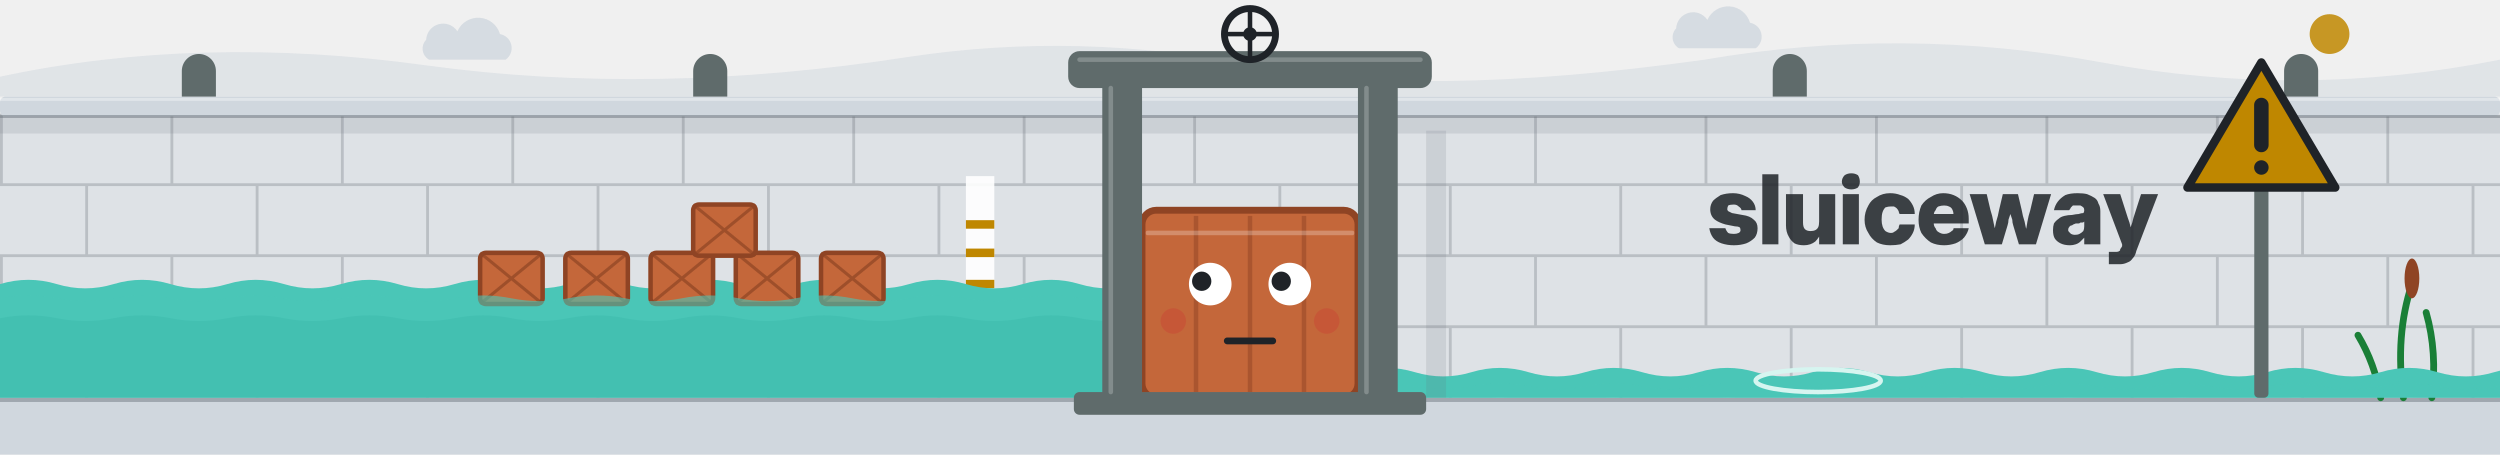
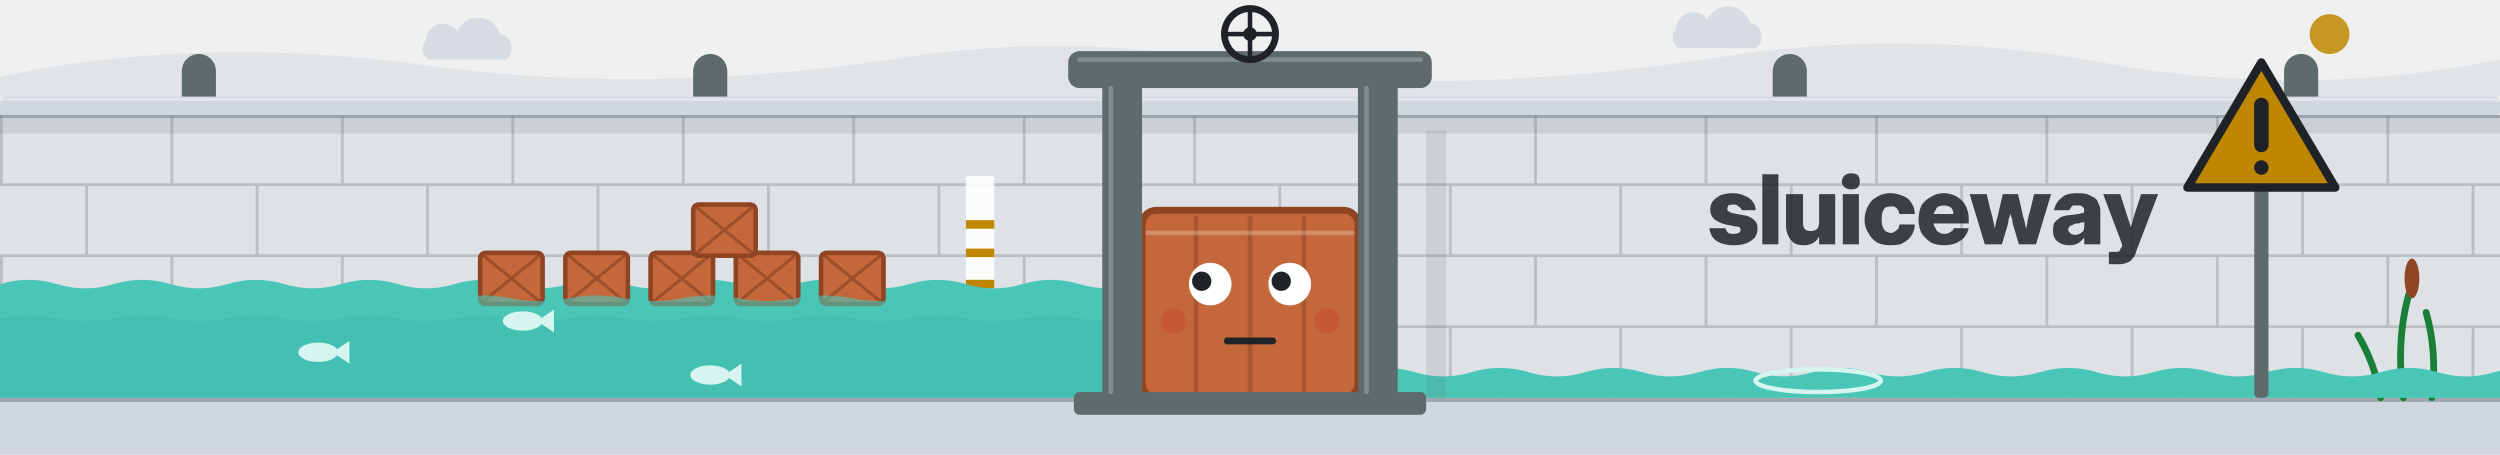
<svg xmlns="http://www.w3.org/2000/svg" viewBox="0 0 880 160" width="880" height="160" role="img" aria-label="Sluiceway: 6 stacks are pending, some delete or replace resources">
-   <style>.bob{animation:bob 2.6s ease-in-out infinite}.bob2{animation:bob 2.6s ease-in-out -1.1s infinite}.bob3{animation:bob 2.6s ease-in-out -1.9s infinite}.wave{animation:wave 3.2s linear infinite}.slow{animation-duration:6s}.lid{transform-box:fill-box;transform-origin:center;animation:lid 5s ease-in-out infinite}.puff{transform-box:fill-box;transform-origin:50% 100%;animation:puff 1.6s ease-in-out infinite}.rip{transform-box:fill-box;transform-origin:center;animation:rip 4s ease-out infinite}.cloud{animation:cloud 40s ease-in-out infinite alternate}@keyframes bob{50%{transform:translateY(-2.5px)}}@keyframes wave{to{transform:translateX(40px)}}@keyframes lid{0%,93%,100%{transform:scaleY(1)}96.5%{transform:scaleY(.08)}}@keyframes puff{50%{transform:scale(1.03,1.012)}}@keyframes rip{0%{opacity:.9;transform:scale(.15)}100%{opacity:0;transform:scale(1)}}@keyframes cloud{to{transform:translateX(70px)}}@media (prefers-reduced-motion:reduce){*{animation:none!important}}</style>
+   <style>.bob{animation:bob 2.6s ease-in-out infinite}.bob2{animation:bob 2.6s ease-in-out -1.1s infinite}.bob3{animation:bob 2.6s ease-in-out -1.9s infinite}.wave{animation:wave 3.2s linear infinite}.slow{animation-duration:6s}.lid{transform-box:fill-box;transform-origin:center;animation:lid 5s ease-in-out infinite}.puff{transform-box:fill-box;transform-origin:50% 100%;animation:puff 1.6s ease-in-out infinite}.rip{transform-box:fill-box;transform-origin:center;animation:rip 4s ease-out infinite}.cloud{animation:cloud 40s ease-in-out infinite alternate}.fish{animation:fish 7s ease-in-out infinite alternate}.fish2{animation:fish 7s ease-in-out -2.5s infinite alternate}.fish3{animation:fish 7s ease-in-out -5s infinite alternate}@keyframes bob{50%{transform:translateY(-2.5px)}}@keyframes wave{to{transform:translateX(40px)}}@keyframes lid{0%,93%,100%{transform:scaleY(1)}96.5%{transform:scaleY(.08)}}@keyframes puff{50%{transform:scale(1.03,1.012)}}@keyframes rip{0%{opacity:.9;transform:scale(.15)}100%{opacity:0;transform:scale(1)}}@keyframes cloud{to{transform:translateX(70px)}}@keyframes fish{to{transform:translateX(-14px)}}@media (prefers-reduced-motion:reduce){*{animation:none!important}}</style>
  <path d="M0 34V27q70 -15 150 -4t170 -3q60 -9 120 3t160 -2q70 -12 140 1t140 -1V34z" fill="#d0d7de" opacity=".5" />
  <g fill="#d0d7de" opacity=".8">
    <path class="cloud" d="M150 14a6 6 0 0 1 11 -3a8 8 0 0 1 15 1a5 5 0 0 1 2 9h-27a4.5 4.5 0 0 1 -1 -7z" />
    <path class="cloud" d="M590 10a6 6 0 0 1 11 -3a8 8 0 0 1 15 1a5 5 0 0 1 2 9h-27a4.5 4.5 0 0 1 -1 -7z" />
  </g>
  <circle cx="820" cy="12" r="7" fill="#bf8700" opacity=".85" />
  <rect y="40" width="880" height="100" fill="#d0d7de" opacity=".55" />
  <g stroke="#656d76" opacity=".3">
    <path d="M0 65H880M0 90H880M0 115H880" />
    <path d="M0 52.5H880M0 102.5H880M30 77.5H880M30 127.5H880" stroke-width="25" stroke-dasharray="1 59" />
  </g>
  <rect y="41" width="880" height="6" fill="#656d76" opacity=".16" />
  <rect y="34" width="880" height="7" rx="2" fill="#d0d7de" />
  <path d="M0 35H880" stroke="#ffffff" opacity=".35" />
  <path d="M0 41H880" stroke="#656d76" opacity=".5" />
  <g fill="#5f6b6b">
    <path d="M64 34v-9a6 6 0 0 1 12 0v9z" />
    <path d="M244 34v-9a6 6 0 0 1 12 0v9z" />
    <path d="M624 34v-9a6 6 0 0 1 12 0v9z" />
    <path d="M804 34v-9a6 6 0 0 1 12 0v9z" />
  </g>
  <rect y="140" width="880" height="20" fill="#d0d7de" />
  <path d="M0 140.75H880" stroke="#656d76" stroke-width="1.5" opacity=".45" />
  <rect x="340" y="62" width="10" height="72" fill="#ffffff" opacity=".9" />
  <path d="M340 120h10M340 110h10M340 100h10M340 89h10M340 79h10" stroke="#bf8700" stroke-width="3" />
  <path transform="translate(601 86) scale(0.3333)" d="M28 1q-7 0-13-2q-6-2-9-6q-3-4-4-10h17q1 3 3 5q2 1 6 1q3 0 5-1q2-1 2-3q0-2-1-3q-2-1-5-1l-10-2q-7-2-11-5q-5-4-5-11q0-5 3-9q3-3 8-6q6-2 13-2q7 0 13 3q5 2 8 6q3 4 3 9h-15q0-2-3-4q-2-2-5-2q-4 0-6 1q-1 2-1 4q0 1 1 2q2 1 4 2l11 2q8 1 12 5q4 3 4 9q0 6-3 10q-4 4-9 6q-6 2-13 2zM75-74v74h-17v-74zM102 1q-6 0-10-2q-4-3-6-7q-3-5-3-12v-33h18v30q0 5 2 7q2 2 6 2q3 0 5-1q2-1 3-3q1-2 1-6v-29h17v53h-17v-14h3q-3 7-7 11q-5 4-12 4zM143 0v-53h17v53zM152-58q-4 0-7-2q-3-3-3-6q0-4 3-7q3-2 7-2q4 0 7 2q2 3 2 7q0 3-2 6q-3 2-7 2zM193 1q-8 0-14-3q-6-4-9-10q-4-6-4-14q0-8 4-15q3-6 9-9q6-4 14-4q6 0 11 2q4 1 8 4q3 3 5 7q2 4 2 9h-16q-1-2-1-3q-1-2-2-3q-1-1-3-2q-1 0-3 0q-3 0-6 1q-2 2-3 5q-1 3-1 8q0 4 1 7q1 3 3 5q3 2 6 2q2 0 3-1q2-1 3-2q1-1 2-2q0-2 1-4h16q0 5-2 9q-2 4-5 7q-4 3-8 5q-5 1-11 1zM250 1q-8 0-14-3q-6-4-10-10q-3-6-3-14q0-8 3-15q4-6 10-9q6-4 13-4q6 0 11 2q5 2 9 6q3 3 5 8q2 5 2 11v5h-48v-10h40l-8 2q0-4-1-6q-1-3-4-4q-2-1-5-1q-3 0-6 1q-2 1-3 4q-2 2-2 6v7q0 4 2 6q1 3 3 4q3 2 6 2q3 0 5-1q2-1 3-2q2-1 2-3h16q-1 5-5 10q-4 4-9 6q-6 2-12 2zM293 0l-16-53h18l4 17q2 6 3 12q1 6 3 12h-3q2-6 3-12q2-6 3-12l4-17h16l4 17q1 6 3 12q1 6 3 12h-2q1-6 2-12q1-6 3-12l4-17h18l-16 53h-18l-6-20q-1-3-1-6q-1-3-2-6q-1-3-1-6h3q-1 3-2 6q-1 3-2 6q0 3-1 6l-6 20zM383 1q-6 0-10-2q-4-2-6-5q-2-3-2-9q0-4 1-7q2-3 5-5q2-2 6-3q4-1 8-1q5-1 7-1q3-1 5-1q1-1 1-3q0-2-1-3q-1-1-3-2q-1 0-4 0q-2 0-4 0q-1 1-2 2q-1 2-2 3h-16q1-5 4-9q3-4 8-7q5-2 13-2q6 0 10 1q5 2 8 4q3 2 4 6q2 3 2 8v35h-17v-7q-2 2-4 4q-2 2-5 3q-3 1-6 1zM388-10q3 0 5-1q2-1 4-3q1-2 1-5v-5q-1 1-2 1q-1 0-2 0q-1 1-2 1q-2 0-3 0q-3 1-4 2q-2 0-3 2q-1 1-1 3q0 1 1 2q1 1 2 2q2 1 4 1zM424 21v-13h8q2 0 3-1q1 0 1-2q1-1 2-3v-2l-20-53h18l8 25q2 5 3 10q1 5 3 10h-5q1-5 2-10q2-5 3-10l8-25h18l-23 60q-1 5-4 8q-2 3-5 4q-4 2-8 2q-3 0-6 0q-3 0-6 0z" fill="#1f2328" opacity=".85" />
  <path d="M846 140q-3 -22 3 -40M856 140q2 -16 -2 -30M838 140q-2 -12 -8 -22" stroke="#1a7f37" stroke-width="2.4" stroke-linecap="round" fill="none" />
  <ellipse cx="849" cy="98" rx="2.6" ry="7" fill="#8f4424" />
  <defs>
    <g id="k">
      <rect x="-11" y="-15" width="22" height="18" rx="2" fill="#c4673a" stroke="#8f4424" stroke-width="1.6" />
      <path d="M-11 -15l22 18M11 -15l-22 18" stroke="#8f4424" stroke-width="1.1" opacity=".7" />
+     </g>
+     <g id="f">
+       <g fill="#d6f5f0">
+         <ellipse rx="7" ry="3.4" />
+         <path d="M5 0l6 -4v8z" />
+       </g>
    </g>
  </defs>
  <clipPath id="c1">
    <rect x="0" y="92" width="402" height="48" />
  </clipPath>
  <g clip-path="url(#c1)">
    <g class="wave">
      <path d="M-40 100q10 -3 20 0t20 0t20 0t20 0t20 0t20 0t20 0t20 0t20 0t20 0t20 0t20 0t20 0t20 0t20 0t20 0t20 0t20 0t20 0t20 0t20 0t20 0t20 0t20 0V140H-40Z" fill="#4ac6b7" />
    </g>
  </g>
  <clipPath id="c2">
    <rect x="0" y="104" width="402" height="36" />
  </clipPath>
  <g clip-path="url(#c2)">
    <g class="wave slow">
      <path d="M-40 112q10 -2 20 0t20 0t20 0t20 0t20 0t20 0t20 0t20 0t20 0t20 0t20 0t20 0t20 0t20 0t20 0t20 0t20 0t20 0t20 0t20 0t20 0t20 0t20 0t20 0V140H-40Z" fill="#0f8f83" opacity="0.28" />
    </g>
  </g>
  <clipPath id="c3">
    <rect x="478" y="123" width="402" height="17" />
  </clipPath>
  <g clip-path="url(#c3)">
    <g class="wave slow">
      <path d="M438 131q10 -3 20 0t20 0t20 0t20 0t20 0t20 0t20 0t20 0t20 0t20 0t20 0t20 0t20 0t20 0t20 0t20 0t20 0t20 0t20 0t20 0t20 0t20 0t20 0t20 0V140H438Z" fill="#4ac6b7" />
    </g>
  </g>
  <clipPath id="c4">
    <rect x="478" y="133" width="402" height="7" />
  </clipPath>
  <g clip-path="url(#c4)">
    <g class="wave slow">
      <path d="M438 141q10 -2 20 0t20 0t20 0t20 0t20 0t20 0t20 0t20 0t20 0t20 0t20 0t20 0t20 0t20 0t20 0t20 0t20 0t20 0t20 0t20 0t20 0t20 0t20 0t20 0V140H438Z" fill="#0f8f83" opacity="0.28" />
    </g>
  </g>
  <use class="bob" href="#k" x="300" y="104" />
  <use class="bob2" href="#k" x="270" y="104" />
  <use class="bob3" href="#k" x="240" y="104" />
  <use class="bob2" href="#k" x="255" y="87" />
  <use class="bob" href="#k" x="210" y="104" />
  <use class="bob2" href="#k" x="180" y="104" />
  <clipPath id="c5">
    <rect x="0" y="97" width="402" height="43" />
  </clipPath>
  <g clip-path="url(#c5)">
    <g class="wave slow">
      <path d="M-40 105q10 -2 20 0t20 0t20 0t20 0t20 0t20 0t20 0t20 0t20 0t20 0t20 0t20 0t20 0t20 0t20 0t20 0t20 0t20 0t20 0t20 0t20 0t20 0t20 0t20 0V140H-40Z" fill="#4ac6b7" opacity="0.6" />
    </g>
  </g>
  <clipPath id="c6">
    <rect x="478" y="128" width="402" height="12" />
  </clipPath>
  <g clip-path="url(#c6)">
    <g class="wave slow">
      <path d="M438 136q10 -2 20 0t20 0t20 0t20 0t20 0t20 0t20 0t20 0t20 0t20 0t20 0t20 0t20 0t20 0t20 0t20 0t20 0t20 0t20 0t20 0t20 0t20 0t20 0t20 0V140H438Z" fill="#4ac6b7" opacity="0.6" />
    </g>
  </g>
+   <use class="fish" href="#f" x="250" y="132" />
+   <use class="fish2" href="#f" x="112" y="124" />
+   <use class="fish3" href="#f" x="184" y="113" />
  <g fill="none" stroke="#d6f5f0" stroke-width="1.6">
    <ellipse class="rip" cx="640" cy="134" rx="22" ry="4" />
  </g>
  <rect x="793.5" y="60" width="5" height="80" rx="1.5" fill="#5f6b6b" />
  <path d="M796 22l26 44h-52z" fill="#bf8700" stroke="#1f2328" stroke-width="3" stroke-linejoin="round" />
  <path d="M796 36.96v14.08m0 7.92v0" stroke="#1f2328" stroke-width="5.1" stroke-linecap="round" />
  <path d="M502 46h7v94h-7z" fill="#656d76" opacity=".16" />
  <g class="puff">
    <rect x="402" y="74" width="76" height="66" rx="5" fill="#c4673a" />
    <path d="M421 76v62M440 76v62M459 76v62" stroke="#8f4424" stroke-width="1.6" opacity=".5" />
    <path d="M404 82h72" stroke="#ffffff" stroke-width="1.6" opacity=".25" stroke-linecap="round" />
    <rect x="402" y="74" width="76" height="66" rx="5" fill="none" stroke="#8f4424" stroke-width="2.4" />
    <g class="lid">
      <g fill="#ffffff">
        <circle cx="426" cy="100" r="7.5" />
        <circle cx="454" cy="100" r="7.5" />
      </g>
      <g fill="#1f2328">
        <circle cx="423" cy="99" r="3.4" />
        <circle cx="451" cy="99" r="3.4" />
      </g>
    </g>
    <g fill="#cf222e" opacity=".22">
      <circle cx="413" cy="113" r="4.5" />
      <circle cx="467" cy="113" r="4.5" />
    </g>
    <path d="M432 120h16" stroke="#1f2328" stroke-width="2.4" fill="none" stroke-linecap="round" />
  </g>
  <g fill="#5f6b6b">
    <rect x="378" y="138" width="124" height="8" rx="2" />
    <rect x="388" y="26" width="14" height="114" rx="2" />
    <rect x="478" y="26" width="14" height="114" rx="2" />
    <rect x="376" y="18" width="128" height="13" rx="4" />
  </g>
  <path d="M391 31v107M481 31v107M380 21h120" stroke="#ffffff" stroke-width="1.6" opacity=".22" stroke-linecap="round" />
  <g transform="translate(440 12)">
    <g>
      <circle r="9" fill="none" stroke="#1f2328" stroke-width="2.4" />
      <path d="M-9 0h18M0 -9v18" stroke="#1f2328" stroke-width="1.6" />
      <circle r="2.4" fill="#1f2328" />
    </g>
  </g>
</svg>
